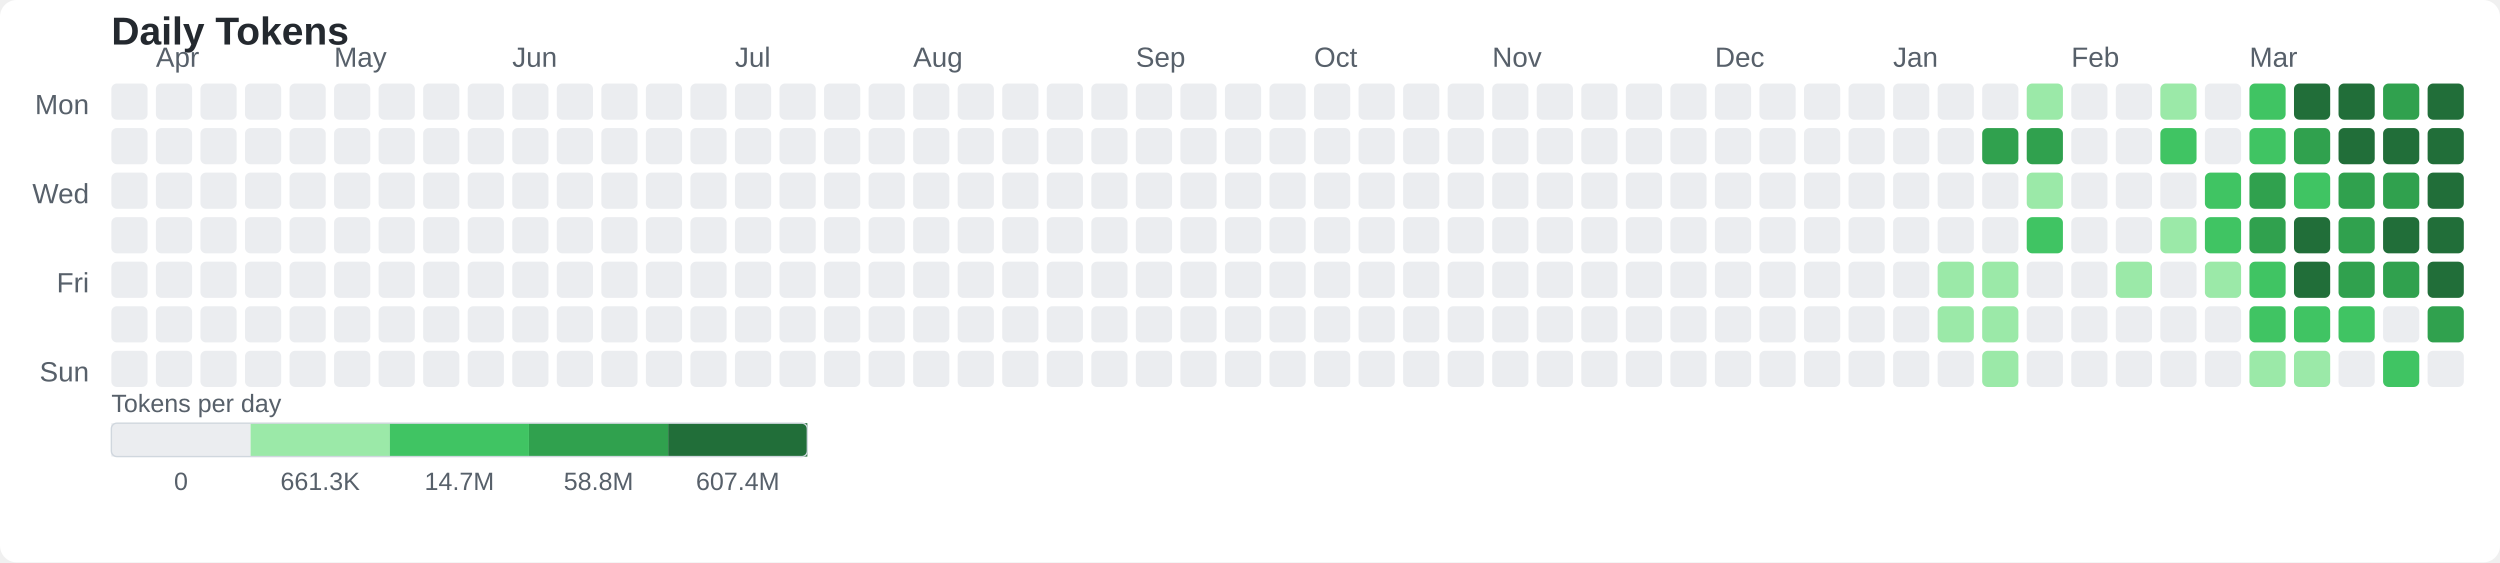
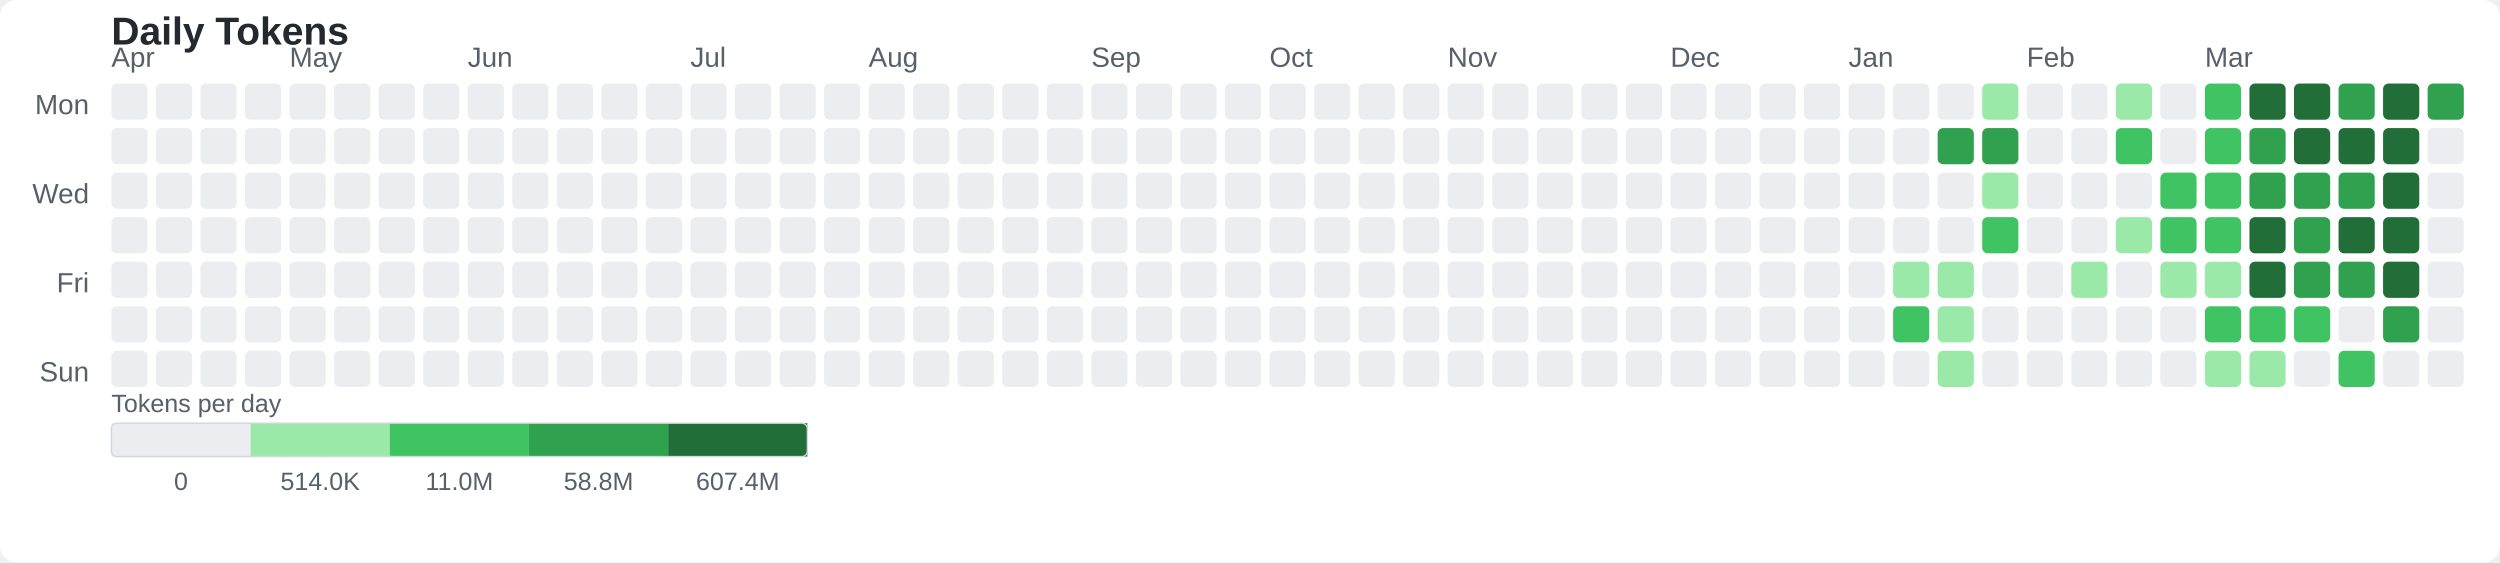
<svg xmlns="http://www.w3.org/2000/svg" width="898" height="202" viewBox="0 0 898 202">
  <rect width="898" height="202" fill="#ffffff" rx="6" />
  <text x="40" y="16" font-family="Arial, sans-serif" font-size="14" fill="#24292f" font-weight="bold">Daily Tokens</text>
  <text x="32" y="41" font-family="Arial, sans-serif" font-size="10" fill="#57606a" text-anchor="end">Mon</text>
  <text x="32" y="73" font-family="Arial, sans-serif" font-size="10" fill="#57606a" text-anchor="end">Wed</text>
  <text x="32" y="105" font-family="Arial, sans-serif" font-size="10" fill="#57606a" text-anchor="end">Fri</text>
  <text x="32" y="137" font-family="Arial, sans-serif" font-size="10" fill="#57606a" text-anchor="end">Sun</text>
-   <text x="56" y="24" font-family="Arial, sans-serif" font-size="10" fill="#57606a">Apr</text>
-   <text x="120" y="24" font-family="Arial, sans-serif" font-size="10" fill="#57606a">May</text>
-   <text x="184" y="24" font-family="Arial, sans-serif" font-size="10" fill="#57606a">Jun</text>
-   <text x="264" y="24" font-family="Arial, sans-serif" font-size="10" fill="#57606a">Jul</text>
-   <text x="328" y="24" font-family="Arial, sans-serif" font-size="10" fill="#57606a">Aug</text>
-   <text x="408" y="24" font-family="Arial, sans-serif" font-size="10" fill="#57606a">Sep</text>
-   <text x="472" y="24" font-family="Arial, sans-serif" font-size="10" fill="#57606a">Oct</text>
-   <text x="536" y="24" font-family="Arial, sans-serif" font-size="10" fill="#57606a">Nov</text>
-   <text x="616" y="24" font-family="Arial, sans-serif" font-size="10" fill="#57606a">Dec</text>
-   <text x="680" y="24" font-family="Arial, sans-serif" font-size="10" fill="#57606a">Jan</text>
-   <text x="744" y="24" font-family="Arial, sans-serif" font-size="10" fill="#57606a">Feb</text>
-   <text x="808" y="24" font-family="Arial, sans-serif" font-size="10" fill="#57606a">Mar</text>
-   <rect x="40" y="30" width="13" height="13" rx="2" ry="2" fill="#ebedf0" />
-   <rect x="40" y="46" width="13" height="13" rx="2" ry="2" fill="#ebedf0" />
-   <rect x="40" y="62" width="13" height="13" rx="2" ry="2" fill="#ebedf0" />
-   <rect x="40" y="78" width="13" height="13" rx="2" ry="2" fill="#ebedf0" />
-   <rect x="40" y="94" width="13" height="13" rx="2" ry="2" fill="#ebedf0" />
+   <text x="40" y="24" font-family="Arial, sans-serif" font-size="10" fill="#57606a">Apr</text>
+   <text x="104" y="24" font-family="Arial, sans-serif" font-size="10" fill="#57606a">May</text>
+   <text x="168" y="24" font-family="Arial, sans-serif" font-size="10" fill="#57606a">Jun</text>
+   <text x="248" y="24" font-family="Arial, sans-serif" font-size="10" fill="#57606a">Jul</text>
+   <text x="312" y="24" font-family="Arial, sans-serif" font-size="10" fill="#57606a">Aug</text>
+   <text x="392" y="24" font-family="Arial, sans-serif" font-size="10" fill="#57606a">Sep</text>
+   <text x="456" y="24" font-family="Arial, sans-serif" font-size="10" fill="#57606a">Oct</text>
+   <text x="520" y="24" font-family="Arial, sans-serif" font-size="10" fill="#57606a">Nov</text>
+   <text x="600" y="24" font-family="Arial, sans-serif" font-size="10" fill="#57606a">Dec</text>
+   <text x="664" y="24" font-family="Arial, sans-serif" font-size="10" fill="#57606a">Jan</text>
+   <text x="728" y="24" font-family="Arial, sans-serif" font-size="10" fill="#57606a">Feb</text>
+   <text x="792" y="24" font-family="Arial, sans-serif" font-size="10" fill="#57606a">Mar</text>
+   <rect x="40" y="30" width="13" height="13" rx="2" ry="2" fill="#ebedf0">
+     </rect>
+   <rect x="40" y="46" width="13" height="13" rx="2" ry="2" fill="#ebedf0">
+     </rect>
+   <rect x="40" y="62" width="13" height="13" rx="2" ry="2" fill="#ebedf0">
+     </rect>
+   <rect x="40" y="78" width="13" height="13" rx="2" ry="2" fill="#ebedf0">
+     </rect>
+   <rect x="40" y="94" width="13" height="13" rx="2" ry="2" fill="#ebedf0">
+     </rect>
  <rect x="40" y="110" width="13" height="13" rx="2" ry="2" fill="#ebedf0">
    </rect>
  <rect x="40" y="126" width="13" height="13" rx="2" ry="2" fill="#ebedf0">
    </rect>
  <rect x="56" y="30" width="13" height="13" rx="2" ry="2" fill="#ebedf0">
    </rect>
  <rect x="56" y="46" width="13" height="13" rx="2" ry="2" fill="#ebedf0">
    </rect>
  <rect x="56" y="62" width="13" height="13" rx="2" ry="2" fill="#ebedf0">
    </rect>
  <rect x="56" y="78" width="13" height="13" rx="2" ry="2" fill="#ebedf0">
    </rect>
  <rect x="56" y="94" width="13" height="13" rx="2" ry="2" fill="#ebedf0">
    </rect>
  <rect x="56" y="110" width="13" height="13" rx="2" ry="2" fill="#ebedf0">
    </rect>
  <rect x="56" y="126" width="13" height="13" rx="2" ry="2" fill="#ebedf0">
    </rect>
  <rect x="72" y="30" width="13" height="13" rx="2" ry="2" fill="#ebedf0">
    </rect>
  <rect x="72" y="46" width="13" height="13" rx="2" ry="2" fill="#ebedf0">
    </rect>
  <rect x="72" y="62" width="13" height="13" rx="2" ry="2" fill="#ebedf0">
    </rect>
  <rect x="72" y="78" width="13" height="13" rx="2" ry="2" fill="#ebedf0">
    </rect>
  <rect x="72" y="94" width="13" height="13" rx="2" ry="2" fill="#ebedf0">
    </rect>
  <rect x="72" y="110" width="13" height="13" rx="2" ry="2" fill="#ebedf0">
    </rect>
  <rect x="72" y="126" width="13" height="13" rx="2" ry="2" fill="#ebedf0">
    </rect>
  <rect x="88" y="30" width="13" height="13" rx="2" ry="2" fill="#ebedf0">
    </rect>
  <rect x="88" y="46" width="13" height="13" rx="2" ry="2" fill="#ebedf0">
    </rect>
  <rect x="88" y="62" width="13" height="13" rx="2" ry="2" fill="#ebedf0">
    </rect>
  <rect x="88" y="78" width="13" height="13" rx="2" ry="2" fill="#ebedf0">
    </rect>
  <rect x="88" y="94" width="13" height="13" rx="2" ry="2" fill="#ebedf0">
    </rect>
  <rect x="88" y="110" width="13" height="13" rx="2" ry="2" fill="#ebedf0">
    </rect>
  <rect x="88" y="126" width="13" height="13" rx="2" ry="2" fill="#ebedf0">
    </rect>
  <rect x="104" y="30" width="13" height="13" rx="2" ry="2" fill="#ebedf0">
    </rect>
  <rect x="104" y="46" width="13" height="13" rx="2" ry="2" fill="#ebedf0">
    </rect>
  <rect x="104" y="62" width="13" height="13" rx="2" ry="2" fill="#ebedf0">
    </rect>
  <rect x="104" y="78" width="13" height="13" rx="2" ry="2" fill="#ebedf0">
    </rect>
  <rect x="104" y="94" width="13" height="13" rx="2" ry="2" fill="#ebedf0">
    </rect>
  <rect x="104" y="110" width="13" height="13" rx="2" ry="2" fill="#ebedf0">
    </rect>
  <rect x="104" y="126" width="13" height="13" rx="2" ry="2" fill="#ebedf0">
    </rect>
  <rect x="120" y="30" width="13" height="13" rx="2" ry="2" fill="#ebedf0">
    </rect>
  <rect x="120" y="46" width="13" height="13" rx="2" ry="2" fill="#ebedf0">
    </rect>
  <rect x="120" y="62" width="13" height="13" rx="2" ry="2" fill="#ebedf0">
    </rect>
  <rect x="120" y="78" width="13" height="13" rx="2" ry="2" fill="#ebedf0">
    </rect>
  <rect x="120" y="94" width="13" height="13" rx="2" ry="2" fill="#ebedf0">
    </rect>
  <rect x="120" y="110" width="13" height="13" rx="2" ry="2" fill="#ebedf0">
    </rect>
  <rect x="120" y="126" width="13" height="13" rx="2" ry="2" fill="#ebedf0">
    </rect>
  <rect x="136" y="30" width="13" height="13" rx="2" ry="2" fill="#ebedf0">
    </rect>
  <rect x="136" y="46" width="13" height="13" rx="2" ry="2" fill="#ebedf0">
    </rect>
  <rect x="136" y="62" width="13" height="13" rx="2" ry="2" fill="#ebedf0">
    </rect>
  <rect x="136" y="78" width="13" height="13" rx="2" ry="2" fill="#ebedf0">
    </rect>
  <rect x="136" y="94" width="13" height="13" rx="2" ry="2" fill="#ebedf0">
    </rect>
  <rect x="136" y="110" width="13" height="13" rx="2" ry="2" fill="#ebedf0">
    </rect>
  <rect x="136" y="126" width="13" height="13" rx="2" ry="2" fill="#ebedf0">
    </rect>
  <rect x="152" y="30" width="13" height="13" rx="2" ry="2" fill="#ebedf0">
    </rect>
  <rect x="152" y="46" width="13" height="13" rx="2" ry="2" fill="#ebedf0">
    </rect>
  <rect x="152" y="62" width="13" height="13" rx="2" ry="2" fill="#ebedf0">
    </rect>
  <rect x="152" y="78" width="13" height="13" rx="2" ry="2" fill="#ebedf0">
    </rect>
  <rect x="152" y="94" width="13" height="13" rx="2" ry="2" fill="#ebedf0">
    </rect>
  <rect x="152" y="110" width="13" height="13" rx="2" ry="2" fill="#ebedf0">
    </rect>
  <rect x="152" y="126" width="13" height="13" rx="2" ry="2" fill="#ebedf0">
    </rect>
  <rect x="168" y="30" width="13" height="13" rx="2" ry="2" fill="#ebedf0">
    </rect>
  <rect x="168" y="46" width="13" height="13" rx="2" ry="2" fill="#ebedf0">
    </rect>
  <rect x="168" y="62" width="13" height="13" rx="2" ry="2" fill="#ebedf0">
    </rect>
  <rect x="168" y="78" width="13" height="13" rx="2" ry="2" fill="#ebedf0">
    </rect>
  <rect x="168" y="94" width="13" height="13" rx="2" ry="2" fill="#ebedf0">
    </rect>
  <rect x="168" y="110" width="13" height="13" rx="2" ry="2" fill="#ebedf0">
    </rect>
  <rect x="168" y="126" width="13" height="13" rx="2" ry="2" fill="#ebedf0">
    </rect>
  <rect x="184" y="30" width="13" height="13" rx="2" ry="2" fill="#ebedf0">
    </rect>
  <rect x="184" y="46" width="13" height="13" rx="2" ry="2" fill="#ebedf0">
    </rect>
  <rect x="184" y="62" width="13" height="13" rx="2" ry="2" fill="#ebedf0">
    </rect>
  <rect x="184" y="78" width="13" height="13" rx="2" ry="2" fill="#ebedf0">
    </rect>
  <rect x="184" y="94" width="13" height="13" rx="2" ry="2" fill="#ebedf0">
    </rect>
  <rect x="184" y="110" width="13" height="13" rx="2" ry="2" fill="#ebedf0">
    </rect>
  <rect x="184" y="126" width="13" height="13" rx="2" ry="2" fill="#ebedf0">
    </rect>
  <rect x="200" y="30" width="13" height="13" rx="2" ry="2" fill="#ebedf0">
    </rect>
  <rect x="200" y="46" width="13" height="13" rx="2" ry="2" fill="#ebedf0">
    </rect>
  <rect x="200" y="62" width="13" height="13" rx="2" ry="2" fill="#ebedf0">
    </rect>
  <rect x="200" y="78" width="13" height="13" rx="2" ry="2" fill="#ebedf0">
    </rect>
  <rect x="200" y="94" width="13" height="13" rx="2" ry="2" fill="#ebedf0">
    </rect>
  <rect x="200" y="110" width="13" height="13" rx="2" ry="2" fill="#ebedf0">
    </rect>
  <rect x="200" y="126" width="13" height="13" rx="2" ry="2" fill="#ebedf0">
    </rect>
  <rect x="216" y="30" width="13" height="13" rx="2" ry="2" fill="#ebedf0">
    </rect>
  <rect x="216" y="46" width="13" height="13" rx="2" ry="2" fill="#ebedf0">
    </rect>
  <rect x="216" y="62" width="13" height="13" rx="2" ry="2" fill="#ebedf0">
    </rect>
  <rect x="216" y="78" width="13" height="13" rx="2" ry="2" fill="#ebedf0">
    </rect>
  <rect x="216" y="94" width="13" height="13" rx="2" ry="2" fill="#ebedf0">
    </rect>
  <rect x="216" y="110" width="13" height="13" rx="2" ry="2" fill="#ebedf0">
    </rect>
  <rect x="216" y="126" width="13" height="13" rx="2" ry="2" fill="#ebedf0">
    </rect>
  <rect x="232" y="30" width="13" height="13" rx="2" ry="2" fill="#ebedf0">
    </rect>
  <rect x="232" y="46" width="13" height="13" rx="2" ry="2" fill="#ebedf0">
    </rect>
  <rect x="232" y="62" width="13" height="13" rx="2" ry="2" fill="#ebedf0">
    </rect>
  <rect x="232" y="78" width="13" height="13" rx="2" ry="2" fill="#ebedf0">
    </rect>
  <rect x="232" y="94" width="13" height="13" rx="2" ry="2" fill="#ebedf0">
    </rect>
  <rect x="232" y="110" width="13" height="13" rx="2" ry="2" fill="#ebedf0">
    </rect>
  <rect x="232" y="126" width="13" height="13" rx="2" ry="2" fill="#ebedf0">
    </rect>
  <rect x="248" y="30" width="13" height="13" rx="2" ry="2" fill="#ebedf0">
    </rect>
  <rect x="248" y="46" width="13" height="13" rx="2" ry="2" fill="#ebedf0">
    </rect>
  <rect x="248" y="62" width="13" height="13" rx="2" ry="2" fill="#ebedf0">
    </rect>
  <rect x="248" y="78" width="13" height="13" rx="2" ry="2" fill="#ebedf0">
    </rect>
  <rect x="248" y="94" width="13" height="13" rx="2" ry="2" fill="#ebedf0">
    </rect>
  <rect x="248" y="110" width="13" height="13" rx="2" ry="2" fill="#ebedf0">
    </rect>
  <rect x="248" y="126" width="13" height="13" rx="2" ry="2" fill="#ebedf0">
    </rect>
  <rect x="264" y="30" width="13" height="13" rx="2" ry="2" fill="#ebedf0">
    </rect>
  <rect x="264" y="46" width="13" height="13" rx="2" ry="2" fill="#ebedf0">
    </rect>
  <rect x="264" y="62" width="13" height="13" rx="2" ry="2" fill="#ebedf0">
    </rect>
  <rect x="264" y="78" width="13" height="13" rx="2" ry="2" fill="#ebedf0">
    </rect>
  <rect x="264" y="94" width="13" height="13" rx="2" ry="2" fill="#ebedf0">
    </rect>
  <rect x="264" y="110" width="13" height="13" rx="2" ry="2" fill="#ebedf0">
    </rect>
  <rect x="264" y="126" width="13" height="13" rx="2" ry="2" fill="#ebedf0">
    </rect>
  <rect x="280" y="30" width="13" height="13" rx="2" ry="2" fill="#ebedf0">
    </rect>
  <rect x="280" y="46" width="13" height="13" rx="2" ry="2" fill="#ebedf0">
    </rect>
  <rect x="280" y="62" width="13" height="13" rx="2" ry="2" fill="#ebedf0">
    </rect>
  <rect x="280" y="78" width="13" height="13" rx="2" ry="2" fill="#ebedf0">
    </rect>
  <rect x="280" y="94" width="13" height="13" rx="2" ry="2" fill="#ebedf0">
    </rect>
  <rect x="280" y="110" width="13" height="13" rx="2" ry="2" fill="#ebedf0">
    </rect>
  <rect x="280" y="126" width="13" height="13" rx="2" ry="2" fill="#ebedf0">
    </rect>
  <rect x="296" y="30" width="13" height="13" rx="2" ry="2" fill="#ebedf0">
    </rect>
  <rect x="296" y="46" width="13" height="13" rx="2" ry="2" fill="#ebedf0">
    </rect>
  <rect x="296" y="62" width="13" height="13" rx="2" ry="2" fill="#ebedf0">
    </rect>
  <rect x="296" y="78" width="13" height="13" rx="2" ry="2" fill="#ebedf0">
    </rect>
  <rect x="296" y="94" width="13" height="13" rx="2" ry="2" fill="#ebedf0">
    </rect>
  <rect x="296" y="110" width="13" height="13" rx="2" ry="2" fill="#ebedf0">
    </rect>
  <rect x="296" y="126" width="13" height="13" rx="2" ry="2" fill="#ebedf0">
    </rect>
  <rect x="312" y="30" width="13" height="13" rx="2" ry="2" fill="#ebedf0">
    </rect>
  <rect x="312" y="46" width="13" height="13" rx="2" ry="2" fill="#ebedf0">
    </rect>
  <rect x="312" y="62" width="13" height="13" rx="2" ry="2" fill="#ebedf0">
    </rect>
  <rect x="312" y="78" width="13" height="13" rx="2" ry="2" fill="#ebedf0">
    </rect>
  <rect x="312" y="94" width="13" height="13" rx="2" ry="2" fill="#ebedf0">
    </rect>
  <rect x="312" y="110" width="13" height="13" rx="2" ry="2" fill="#ebedf0">
    </rect>
  <rect x="312" y="126" width="13" height="13" rx="2" ry="2" fill="#ebedf0">
    </rect>
  <rect x="328" y="30" width="13" height="13" rx="2" ry="2" fill="#ebedf0">
    </rect>
  <rect x="328" y="46" width="13" height="13" rx="2" ry="2" fill="#ebedf0">
    </rect>
  <rect x="328" y="62" width="13" height="13" rx="2" ry="2" fill="#ebedf0">
    </rect>
  <rect x="328" y="78" width="13" height="13" rx="2" ry="2" fill="#ebedf0">
    </rect>
  <rect x="328" y="94" width="13" height="13" rx="2" ry="2" fill="#ebedf0">
    </rect>
  <rect x="328" y="110" width="13" height="13" rx="2" ry="2" fill="#ebedf0">
    </rect>
  <rect x="328" y="126" width="13" height="13" rx="2" ry="2" fill="#ebedf0">
    </rect>
  <rect x="344" y="30" width="13" height="13" rx="2" ry="2" fill="#ebedf0">
    </rect>
  <rect x="344" y="46" width="13" height="13" rx="2" ry="2" fill="#ebedf0">
    </rect>
  <rect x="344" y="62" width="13" height="13" rx="2" ry="2" fill="#ebedf0">
    </rect>
  <rect x="344" y="78" width="13" height="13" rx="2" ry="2" fill="#ebedf0">
    </rect>
  <rect x="344" y="94" width="13" height="13" rx="2" ry="2" fill="#ebedf0">
    </rect>
  <rect x="344" y="110" width="13" height="13" rx="2" ry="2" fill="#ebedf0">
    </rect>
  <rect x="344" y="126" width="13" height="13" rx="2" ry="2" fill="#ebedf0">
    </rect>
  <rect x="360" y="30" width="13" height="13" rx="2" ry="2" fill="#ebedf0">
    </rect>
  <rect x="360" y="46" width="13" height="13" rx="2" ry="2" fill="#ebedf0">
    </rect>
  <rect x="360" y="62" width="13" height="13" rx="2" ry="2" fill="#ebedf0">
    </rect>
  <rect x="360" y="78" width="13" height="13" rx="2" ry="2" fill="#ebedf0">
    </rect>
  <rect x="360" y="94" width="13" height="13" rx="2" ry="2" fill="#ebedf0">
    </rect>
  <rect x="360" y="110" width="13" height="13" rx="2" ry="2" fill="#ebedf0">
    </rect>
  <rect x="360" y="126" width="13" height="13" rx="2" ry="2" fill="#ebedf0">
    </rect>
  <rect x="376" y="30" width="13" height="13" rx="2" ry="2" fill="#ebedf0">
    </rect>
  <rect x="376" y="46" width="13" height="13" rx="2" ry="2" fill="#ebedf0">
    </rect>
  <rect x="376" y="62" width="13" height="13" rx="2" ry="2" fill="#ebedf0">
    </rect>
  <rect x="376" y="78" width="13" height="13" rx="2" ry="2" fill="#ebedf0">
    </rect>
  <rect x="376" y="94" width="13" height="13" rx="2" ry="2" fill="#ebedf0">
    </rect>
  <rect x="376" y="110" width="13" height="13" rx="2" ry="2" fill="#ebedf0">
    </rect>
  <rect x="376" y="126" width="13" height="13" rx="2" ry="2" fill="#ebedf0">
    </rect>
  <rect x="392" y="30" width="13" height="13" rx="2" ry="2" fill="#ebedf0">
    </rect>
  <rect x="392" y="46" width="13" height="13" rx="2" ry="2" fill="#ebedf0">
    </rect>
  <rect x="392" y="62" width="13" height="13" rx="2" ry="2" fill="#ebedf0">
    </rect>
  <rect x="392" y="78" width="13" height="13" rx="2" ry="2" fill="#ebedf0">
    </rect>
  <rect x="392" y="94" width="13" height="13" rx="2" ry="2" fill="#ebedf0">
    </rect>
  <rect x="392" y="110" width="13" height="13" rx="2" ry="2" fill="#ebedf0">
    </rect>
  <rect x="392" y="126" width="13" height="13" rx="2" ry="2" fill="#ebedf0">
    </rect>
  <rect x="408" y="30" width="13" height="13" rx="2" ry="2" fill="#ebedf0">
    </rect>
  <rect x="408" y="46" width="13" height="13" rx="2" ry="2" fill="#ebedf0">
    </rect>
  <rect x="408" y="62" width="13" height="13" rx="2" ry="2" fill="#ebedf0">
    </rect>
  <rect x="408" y="78" width="13" height="13" rx="2" ry="2" fill="#ebedf0">
    </rect>
  <rect x="408" y="94" width="13" height="13" rx="2" ry="2" fill="#ebedf0">
    </rect>
  <rect x="408" y="110" width="13" height="13" rx="2" ry="2" fill="#ebedf0">
    </rect>
  <rect x="408" y="126" width="13" height="13" rx="2" ry="2" fill="#ebedf0">
    </rect>
  <rect x="424" y="30" width="13" height="13" rx="2" ry="2" fill="#ebedf0">
    </rect>
  <rect x="424" y="46" width="13" height="13" rx="2" ry="2" fill="#ebedf0">
    </rect>
  <rect x="424" y="62" width="13" height="13" rx="2" ry="2" fill="#ebedf0">
    </rect>
  <rect x="424" y="78" width="13" height="13" rx="2" ry="2" fill="#ebedf0">
    </rect>
  <rect x="424" y="94" width="13" height="13" rx="2" ry="2" fill="#ebedf0">
    </rect>
  <rect x="424" y="110" width="13" height="13" rx="2" ry="2" fill="#ebedf0">
    </rect>
  <rect x="424" y="126" width="13" height="13" rx="2" ry="2" fill="#ebedf0">
    </rect>
  <rect x="440" y="30" width="13" height="13" rx="2" ry="2" fill="#ebedf0">
    </rect>
  <rect x="440" y="46" width="13" height="13" rx="2" ry="2" fill="#ebedf0">
    </rect>
  <rect x="440" y="62" width="13" height="13" rx="2" ry="2" fill="#ebedf0">
    </rect>
  <rect x="440" y="78" width="13" height="13" rx="2" ry="2" fill="#ebedf0">
    </rect>
  <rect x="440" y="94" width="13" height="13" rx="2" ry="2" fill="#ebedf0">
    </rect>
  <rect x="440" y="110" width="13" height="13" rx="2" ry="2" fill="#ebedf0">
    </rect>
  <rect x="440" y="126" width="13" height="13" rx="2" ry="2" fill="#ebedf0">
    </rect>
  <rect x="456" y="30" width="13" height="13" rx="2" ry="2" fill="#ebedf0">
    </rect>
  <rect x="456" y="46" width="13" height="13" rx="2" ry="2" fill="#ebedf0">
    </rect>
  <rect x="456" y="62" width="13" height="13" rx="2" ry="2" fill="#ebedf0">
    </rect>
  <rect x="456" y="78" width="13" height="13" rx="2" ry="2" fill="#ebedf0">
    </rect>
  <rect x="456" y="94" width="13" height="13" rx="2" ry="2" fill="#ebedf0">
    </rect>
  <rect x="456" y="110" width="13" height="13" rx="2" ry="2" fill="#ebedf0">
    </rect>
  <rect x="456" y="126" width="13" height="13" rx="2" ry="2" fill="#ebedf0">
    </rect>
  <rect x="472" y="30" width="13" height="13" rx="2" ry="2" fill="#ebedf0">
    </rect>
  <rect x="472" y="46" width="13" height="13" rx="2" ry="2" fill="#ebedf0">
    </rect>
  <rect x="472" y="62" width="13" height="13" rx="2" ry="2" fill="#ebedf0">
    </rect>
  <rect x="472" y="78" width="13" height="13" rx="2" ry="2" fill="#ebedf0">
    </rect>
  <rect x="472" y="94" width="13" height="13" rx="2" ry="2" fill="#ebedf0">
    </rect>
  <rect x="472" y="110" width="13" height="13" rx="2" ry="2" fill="#ebedf0">
    </rect>
  <rect x="472" y="126" width="13" height="13" rx="2" ry="2" fill="#ebedf0">
    </rect>
  <rect x="488" y="30" width="13" height="13" rx="2" ry="2" fill="#ebedf0">
    </rect>
  <rect x="488" y="46" width="13" height="13" rx="2" ry="2" fill="#ebedf0">
    </rect>
  <rect x="488" y="62" width="13" height="13" rx="2" ry="2" fill="#ebedf0">
    </rect>
  <rect x="488" y="78" width="13" height="13" rx="2" ry="2" fill="#ebedf0">
    </rect>
  <rect x="488" y="94" width="13" height="13" rx="2" ry="2" fill="#ebedf0">
    </rect>
  <rect x="488" y="110" width="13" height="13" rx="2" ry="2" fill="#ebedf0">
    </rect>
  <rect x="488" y="126" width="13" height="13" rx="2" ry="2" fill="#ebedf0">
    </rect>
  <rect x="504" y="30" width="13" height="13" rx="2" ry="2" fill="#ebedf0">
    </rect>
  <rect x="504" y="46" width="13" height="13" rx="2" ry="2" fill="#ebedf0">
    </rect>
  <rect x="504" y="62" width="13" height="13" rx="2" ry="2" fill="#ebedf0">
    </rect>
  <rect x="504" y="78" width="13" height="13" rx="2" ry="2" fill="#ebedf0">
    </rect>
  <rect x="504" y="94" width="13" height="13" rx="2" ry="2" fill="#ebedf0">
    </rect>
  <rect x="504" y="110" width="13" height="13" rx="2" ry="2" fill="#ebedf0">
    </rect>
  <rect x="504" y="126" width="13" height="13" rx="2" ry="2" fill="#ebedf0">
    </rect>
  <rect x="520" y="30" width="13" height="13" rx="2" ry="2" fill="#ebedf0">
    </rect>
  <rect x="520" y="46" width="13" height="13" rx="2" ry="2" fill="#ebedf0">
    </rect>
  <rect x="520" y="62" width="13" height="13" rx="2" ry="2" fill="#ebedf0">
    </rect>
  <rect x="520" y="78" width="13" height="13" rx="2" ry="2" fill="#ebedf0">
    </rect>
  <rect x="520" y="94" width="13" height="13" rx="2" ry="2" fill="#ebedf0">
    </rect>
  <rect x="520" y="110" width="13" height="13" rx="2" ry="2" fill="#ebedf0">
    </rect>
  <rect x="520" y="126" width="13" height="13" rx="2" ry="2" fill="#ebedf0">
    </rect>
  <rect x="536" y="30" width="13" height="13" rx="2" ry="2" fill="#ebedf0">
    </rect>
  <rect x="536" y="46" width="13" height="13" rx="2" ry="2" fill="#ebedf0">
    </rect>
  <rect x="536" y="62" width="13" height="13" rx="2" ry="2" fill="#ebedf0">
    </rect>
  <rect x="536" y="78" width="13" height="13" rx="2" ry="2" fill="#ebedf0">
    </rect>
  <rect x="536" y="94" width="13" height="13" rx="2" ry="2" fill="#ebedf0">
    </rect>
  <rect x="536" y="110" width="13" height="13" rx="2" ry="2" fill="#ebedf0">
    </rect>
  <rect x="536" y="126" width="13" height="13" rx="2" ry="2" fill="#ebedf0">
    </rect>
  <rect x="552" y="30" width="13" height="13" rx="2" ry="2" fill="#ebedf0">
    </rect>
  <rect x="552" y="46" width="13" height="13" rx="2" ry="2" fill="#ebedf0">
    </rect>
  <rect x="552" y="62" width="13" height="13" rx="2" ry="2" fill="#ebedf0">
    </rect>
  <rect x="552" y="78" width="13" height="13" rx="2" ry="2" fill="#ebedf0">
    </rect>
  <rect x="552" y="94" width="13" height="13" rx="2" ry="2" fill="#ebedf0">
    </rect>
  <rect x="552" y="110" width="13" height="13" rx="2" ry="2" fill="#ebedf0">
    </rect>
  <rect x="552" y="126" width="13" height="13" rx="2" ry="2" fill="#ebedf0">
    </rect>
  <rect x="568" y="30" width="13" height="13" rx="2" ry="2" fill="#ebedf0">
    </rect>
  <rect x="568" y="46" width="13" height="13" rx="2" ry="2" fill="#ebedf0">
    </rect>
  <rect x="568" y="62" width="13" height="13" rx="2" ry="2" fill="#ebedf0">
    </rect>
  <rect x="568" y="78" width="13" height="13" rx="2" ry="2" fill="#ebedf0">
    </rect>
  <rect x="568" y="94" width="13" height="13" rx="2" ry="2" fill="#ebedf0">
    </rect>
  <rect x="568" y="110" width="13" height="13" rx="2" ry="2" fill="#ebedf0">
    </rect>
  <rect x="568" y="126" width="13" height="13" rx="2" ry="2" fill="#ebedf0">
    </rect>
  <rect x="584" y="30" width="13" height="13" rx="2" ry="2" fill="#ebedf0">
    </rect>
  <rect x="584" y="46" width="13" height="13" rx="2" ry="2" fill="#ebedf0">
    </rect>
  <rect x="584" y="62" width="13" height="13" rx="2" ry="2" fill="#ebedf0">
    </rect>
  <rect x="584" y="78" width="13" height="13" rx="2" ry="2" fill="#ebedf0">
    </rect>
  <rect x="584" y="94" width="13" height="13" rx="2" ry="2" fill="#ebedf0">
    </rect>
  <rect x="584" y="110" width="13" height="13" rx="2" ry="2" fill="#ebedf0">
    </rect>
  <rect x="584" y="126" width="13" height="13" rx="2" ry="2" fill="#ebedf0">
    </rect>
  <rect x="600" y="30" width="13" height="13" rx="2" ry="2" fill="#ebedf0">
    </rect>
  <rect x="600" y="46" width="13" height="13" rx="2" ry="2" fill="#ebedf0">
    </rect>
  <rect x="600" y="62" width="13" height="13" rx="2" ry="2" fill="#ebedf0">
    </rect>
  <rect x="600" y="78" width="13" height="13" rx="2" ry="2" fill="#ebedf0">
    </rect>
  <rect x="600" y="94" width="13" height="13" rx="2" ry="2" fill="#ebedf0">
    </rect>
  <rect x="600" y="110" width="13" height="13" rx="2" ry="2" fill="#ebedf0">
    </rect>
  <rect x="600" y="126" width="13" height="13" rx="2" ry="2" fill="#ebedf0">
    </rect>
  <rect x="616" y="30" width="13" height="13" rx="2" ry="2" fill="#ebedf0">
    </rect>
  <rect x="616" y="46" width="13" height="13" rx="2" ry="2" fill="#ebedf0">
    </rect>
  <rect x="616" y="62" width="13" height="13" rx="2" ry="2" fill="#ebedf0">
    </rect>
  <rect x="616" y="78" width="13" height="13" rx="2" ry="2" fill="#ebedf0">
    </rect>
  <rect x="616" y="94" width="13" height="13" rx="2" ry="2" fill="#ebedf0">
    </rect>
  <rect x="616" y="110" width="13" height="13" rx="2" ry="2" fill="#ebedf0">
    </rect>
  <rect x="616" y="126" width="13" height="13" rx="2" ry="2" fill="#ebedf0">
    </rect>
  <rect x="632" y="30" width="13" height="13" rx="2" ry="2" fill="#ebedf0">
    </rect>
  <rect x="632" y="46" width="13" height="13" rx="2" ry="2" fill="#ebedf0">
    </rect>
  <rect x="632" y="62" width="13" height="13" rx="2" ry="2" fill="#ebedf0">
    </rect>
  <rect x="632" y="78" width="13" height="13" rx="2" ry="2" fill="#ebedf0">
    </rect>
  <rect x="632" y="94" width="13" height="13" rx="2" ry="2" fill="#ebedf0">
    </rect>
  <rect x="632" y="110" width="13" height="13" rx="2" ry="2" fill="#ebedf0">
    </rect>
  <rect x="632" y="126" width="13" height="13" rx="2" ry="2" fill="#ebedf0">
    </rect>
  <rect x="648" y="30" width="13" height="13" rx="2" ry="2" fill="#ebedf0">
    </rect>
  <rect x="648" y="46" width="13" height="13" rx="2" ry="2" fill="#ebedf0">
    </rect>
  <rect x="648" y="62" width="13" height="13" rx="2" ry="2" fill="#ebedf0">
    </rect>
  <rect x="648" y="78" width="13" height="13" rx="2" ry="2" fill="#ebedf0">
    </rect>
  <rect x="648" y="94" width="13" height="13" rx="2" ry="2" fill="#ebedf0">
    </rect>
  <rect x="648" y="110" width="13" height="13" rx="2" ry="2" fill="#ebedf0">
    </rect>
  <rect x="648" y="126" width="13" height="13" rx="2" ry="2" fill="#ebedf0">
    </rect>
  <rect x="664" y="30" width="13" height="13" rx="2" ry="2" fill="#ebedf0">
    </rect>
  <rect x="664" y="46" width="13" height="13" rx="2" ry="2" fill="#ebedf0">
    </rect>
  <rect x="664" y="62" width="13" height="13" rx="2" ry="2" fill="#ebedf0">
    </rect>
  <rect x="664" y="78" width="13" height="13" rx="2" ry="2" fill="#ebedf0">
    </rect>
  <rect x="664" y="94" width="13" height="13" rx="2" ry="2" fill="#ebedf0">
    </rect>
  <rect x="664" y="110" width="13" height="13" rx="2" ry="2" fill="#ebedf0">
    </rect>
  <rect x="664" y="126" width="13" height="13" rx="2" ry="2" fill="#ebedf0">
    </rect>
  <rect x="680" y="30" width="13" height="13" rx="2" ry="2" fill="#ebedf0">
    </rect>
  <rect x="680" y="46" width="13" height="13" rx="2" ry="2" fill="#ebedf0">
    </rect>
  <rect x="680" y="62" width="13" height="13" rx="2" ry="2" fill="#ebedf0">
    </rect>
  <rect x="680" y="78" width="13" height="13" rx="2" ry="2" fill="#ebedf0">
    </rect>
-   <rect x="680" y="94" width="13" height="13" rx="2" ry="2" fill="#ebedf0">
-     </rect>
-   <rect x="680" y="110" width="13" height="13" rx="2" ry="2" fill="#ebedf0">
+   <rect x="680" y="94" width="13" height="13" rx="2" ry="2" fill="#9be9a8">
+     </rect>
+   <rect x="680" y="110" width="13" height="13" rx="2" ry="2" fill="#40c463">
    </rect>
  <rect x="680" y="126" width="13" height="13" rx="2" ry="2" fill="#ebedf0">
    </rect>
  <rect x="696" y="30" width="13" height="13" rx="2" ry="2" fill="#ebedf0">
    </rect>
-   <rect x="696" y="46" width="13" height="13" rx="2" ry="2" fill="#ebedf0">
+   <rect x="696" y="46" width="13" height="13" rx="2" ry="2" fill="#30a14e">
    </rect>
  <rect x="696" y="62" width="13" height="13" rx="2" ry="2" fill="#ebedf0">
    </rect>
  <rect x="696" y="78" width="13" height="13" rx="2" ry="2" fill="#ebedf0">
    </rect>
  <rect x="696" y="94" width="13" height="13" rx="2" ry="2" fill="#9be9a8">
    </rect>
  <rect x="696" y="110" width="13" height="13" rx="2" ry="2" fill="#9be9a8">
    </rect>
-   <rect x="696" y="126" width="13" height="13" rx="2" ry="2" fill="#ebedf0">
-     </rect>
-   <rect x="712" y="30" width="13" height="13" rx="2" ry="2" fill="#ebedf0">
+   <rect x="696" y="126" width="13" height="13" rx="2" ry="2" fill="#9be9a8">
+     </rect>
+   <rect x="712" y="30" width="13" height="13" rx="2" ry="2" fill="#9be9a8">
    </rect>
  <rect x="712" y="46" width="13" height="13" rx="2" ry="2" fill="#30a14e">
    </rect>
-   <rect x="712" y="62" width="13" height="13" rx="2" ry="2" fill="#ebedf0">
-     </rect>
-   <rect x="712" y="78" width="13" height="13" rx="2" ry="2" fill="#ebedf0">
-     </rect>
-   <rect x="712" y="94" width="13" height="13" rx="2" ry="2" fill="#9be9a8">
-     </rect>
-   <rect x="712" y="110" width="13" height="13" rx="2" ry="2" fill="#9be9a8">
-     </rect>
-   <rect x="712" y="126" width="13" height="13" rx="2" ry="2" fill="#9be9a8">
-     </rect>
-   <rect x="728" y="30" width="13" height="13" rx="2" ry="2" fill="#9be9a8">
-     </rect>
-   <rect x="728" y="46" width="13" height="13" rx="2" ry="2" fill="#30a14e">
-     </rect>
-   <rect x="728" y="62" width="13" height="13" rx="2" ry="2" fill="#9be9a8">
-     </rect>
-   <rect x="728" y="78" width="13" height="13" rx="2" ry="2" fill="#40c463">
+   <rect x="712" y="62" width="13" height="13" rx="2" ry="2" fill="#9be9a8">
+     </rect>
+   <rect x="712" y="78" width="13" height="13" rx="2" ry="2" fill="#40c463">
+     </rect>
+   <rect x="712" y="94" width="13" height="13" rx="2" ry="2" fill="#ebedf0">
+     </rect>
+   <rect x="712" y="110" width="13" height="13" rx="2" ry="2" fill="#ebedf0">
+     </rect>
+   <rect x="712" y="126" width="13" height="13" rx="2" ry="2" fill="#ebedf0">
+     </rect>
+   <rect x="728" y="30" width="13" height="13" rx="2" ry="2" fill="#ebedf0">
+     </rect>
+   <rect x="728" y="46" width="13" height="13" rx="2" ry="2" fill="#ebedf0">
+     </rect>
+   <rect x="728" y="62" width="13" height="13" rx="2" ry="2" fill="#ebedf0">
+     </rect>
+   <rect x="728" y="78" width="13" height="13" rx="2" ry="2" fill="#ebedf0">
    </rect>
  <rect x="728" y="94" width="13" height="13" rx="2" ry="2" fill="#ebedf0">
    </rect>
  <rect x="728" y="110" width="13" height="13" rx="2" ry="2" fill="#ebedf0">
    </rect>
  <rect x="728" y="126" width="13" height="13" rx="2" ry="2" fill="#ebedf0">
    </rect>
  <rect x="744" y="30" width="13" height="13" rx="2" ry="2" fill="#ebedf0">
    </rect>
  <rect x="744" y="46" width="13" height="13" rx="2" ry="2" fill="#ebedf0">
    </rect>
  <rect x="744" y="62" width="13" height="13" rx="2" ry="2" fill="#ebedf0">
    </rect>
  <rect x="744" y="78" width="13" height="13" rx="2" ry="2" fill="#ebedf0">
    </rect>
-   <rect x="744" y="94" width="13" height="13" rx="2" ry="2" fill="#ebedf0">
+   <rect x="744" y="94" width="13" height="13" rx="2" ry="2" fill="#9be9a8">
    </rect>
  <rect x="744" y="110" width="13" height="13" rx="2" ry="2" fill="#ebedf0">
    </rect>
  <rect x="744" y="126" width="13" height="13" rx="2" ry="2" fill="#ebedf0">
    </rect>
-   <rect x="760" y="30" width="13" height="13" rx="2" ry="2" fill="#ebedf0">
-     </rect>
-   <rect x="760" y="46" width="13" height="13" rx="2" ry="2" fill="#ebedf0">
+   <rect x="760" y="30" width="13" height="13" rx="2" ry="2" fill="#9be9a8">
+     </rect>
+   <rect x="760" y="46" width="13" height="13" rx="2" ry="2" fill="#40c463">
    </rect>
  <rect x="760" y="62" width="13" height="13" rx="2" ry="2" fill="#ebedf0">
    </rect>
-   <rect x="760" y="78" width="13" height="13" rx="2" ry="2" fill="#ebedf0">
-     </rect>
-   <rect x="760" y="94" width="13" height="13" rx="2" ry="2" fill="#9be9a8">
+   <rect x="760" y="78" width="13" height="13" rx="2" ry="2" fill="#9be9a8">
+     </rect>
+   <rect x="760" y="94" width="13" height="13" rx="2" ry="2" fill="#ebedf0">
    </rect>
  <rect x="760" y="110" width="13" height="13" rx="2" ry="2" fill="#ebedf0">
    </rect>
  <rect x="760" y="126" width="13" height="13" rx="2" ry="2" fill="#ebedf0">
    </rect>
-   <rect x="776" y="30" width="13" height="13" rx="2" ry="2" fill="#9be9a8">
-     </rect>
-   <rect x="776" y="46" width="13" height="13" rx="2" ry="2" fill="#40c463">
-     </rect>
-   <rect x="776" y="62" width="13" height="13" rx="2" ry="2" fill="#ebedf0">
-     </rect>
-   <rect x="776" y="78" width="13" height="13" rx="2" ry="2" fill="#9be9a8">
-     </rect>
-   <rect x="776" y="94" width="13" height="13" rx="2" ry="2" fill="#ebedf0">
+   <rect x="776" y="30" width="13" height="13" rx="2" ry="2" fill="#ebedf0">
+     </rect>
+   <rect x="776" y="46" width="13" height="13" rx="2" ry="2" fill="#ebedf0">
+     </rect>
+   <rect x="776" y="62" width="13" height="13" rx="2" ry="2" fill="#40c463">
+     </rect>
+   <rect x="776" y="78" width="13" height="13" rx="2" ry="2" fill="#40c463">
+     </rect>
+   <rect x="776" y="94" width="13" height="13" rx="2" ry="2" fill="#9be9a8">
    </rect>
  <rect x="776" y="110" width="13" height="13" rx="2" ry="2" fill="#ebedf0">
    </rect>
  <rect x="776" y="126" width="13" height="13" rx="2" ry="2" fill="#ebedf0">
    </rect>
-   <rect x="792" y="30" width="13" height="13" rx="2" ry="2" fill="#ebedf0">
-     </rect>
-   <rect x="792" y="46" width="13" height="13" rx="2" ry="2" fill="#ebedf0">
+   <rect x="792" y="30" width="13" height="13" rx="2" ry="2" fill="#40c463">
+     </rect>
+   <rect x="792" y="46" width="13" height="13" rx="2" ry="2" fill="#40c463">
    </rect>
  <rect x="792" y="62" width="13" height="13" rx="2" ry="2" fill="#40c463">
    </rect>
  <rect x="792" y="78" width="13" height="13" rx="2" ry="2" fill="#40c463">
    </rect>
  <rect x="792" y="94" width="13" height="13" rx="2" ry="2" fill="#9be9a8">
    </rect>
-   <rect x="792" y="110" width="13" height="13" rx="2" ry="2" fill="#ebedf0">
-     </rect>
-   <rect x="792" y="126" width="13" height="13" rx="2" ry="2" fill="#ebedf0">
-     </rect>
-   <rect x="808" y="30" width="13" height="13" rx="2" ry="2" fill="#40c463">
-     </rect>
-   <rect x="808" y="46" width="13" height="13" rx="2" ry="2" fill="#40c463">
+   <rect x="792" y="110" width="13" height="13" rx="2" ry="2" fill="#40c463">
+     </rect>
+   <rect x="792" y="126" width="13" height="13" rx="2" ry="2" fill="#9be9a8">
+     </rect>
+   <rect x="808" y="30" width="13" height="13" rx="2" ry="2" fill="#216e39">
+     </rect>
+   <rect x="808" y="46" width="13" height="13" rx="2" ry="2" fill="#30a14e">
    </rect>
  <rect x="808" y="62" width="13" height="13" rx="2" ry="2" fill="#30a14e">
    </rect>
-   <rect x="808" y="78" width="13" height="13" rx="2" ry="2" fill="#30a14e">
-     </rect>
-   <rect x="808" y="94" width="13" height="13" rx="2" ry="2" fill="#40c463">
+   <rect x="808" y="78" width="13" height="13" rx="2" ry="2" fill="#216e39">
+     </rect>
+   <rect x="808" y="94" width="13" height="13" rx="2" ry="2" fill="#216e39">
    </rect>
  <rect x="808" y="110" width="13" height="13" rx="2" ry="2" fill="#40c463">
    </rect>
  <rect x="808" y="126" width="13" height="13" rx="2" ry="2" fill="#9be9a8">
    </rect>
  <rect x="824" y="30" width="13" height="13" rx="2" ry="2" fill="#216e39">
    </rect>
-   <rect x="824" y="46" width="13" height="13" rx="2" ry="2" fill="#30a14e">
-     </rect>
-   <rect x="824" y="62" width="13" height="13" rx="2" ry="2" fill="#40c463">
-     </rect>
-   <rect x="824" y="78" width="13" height="13" rx="2" ry="2" fill="#216e39">
-     </rect>
-   <rect x="824" y="94" width="13" height="13" rx="2" ry="2" fill="#216e39">
+   <rect x="824" y="46" width="13" height="13" rx="2" ry="2" fill="#216e39">
+     </rect>
+   <rect x="824" y="62" width="13" height="13" rx="2" ry="2" fill="#30a14e">
+     </rect>
+   <rect x="824" y="78" width="13" height="13" rx="2" ry="2" fill="#30a14e">
+     </rect>
+   <rect x="824" y="94" width="13" height="13" rx="2" ry="2" fill="#30a14e">
    </rect>
  <rect x="824" y="110" width="13" height="13" rx="2" ry="2" fill="#40c463">
    </rect>
-   <rect x="824" y="126" width="13" height="13" rx="2" ry="2" fill="#9be9a8">
-     </rect>
-   <rect x="840" y="30" width="13" height="13" rx="2" ry="2" fill="#216e39">
+   <rect x="824" y="126" width="13" height="13" rx="2" ry="2" fill="#ebedf0">
+     </rect>
+   <rect x="840" y="30" width="13" height="13" rx="2" ry="2" fill="#30a14e">
    </rect>
  <rect x="840" y="46" width="13" height="13" rx="2" ry="2" fill="#216e39">
    </rect>
  <rect x="840" y="62" width="13" height="13" rx="2" ry="2" fill="#30a14e">
    </rect>
-   <rect x="840" y="78" width="13" height="13" rx="2" ry="2" fill="#30a14e">
+   <rect x="840" y="78" width="13" height="13" rx="2" ry="2" fill="#216e39">
    </rect>
  <rect x="840" y="94" width="13" height="13" rx="2" ry="2" fill="#30a14e">
    </rect>
-   <rect x="840" y="110" width="13" height="13" rx="2" ry="2" fill="#40c463">
-     </rect>
-   <rect x="840" y="126" width="13" height="13" rx="2" ry="2" fill="#ebedf0">
-     </rect>
-   <rect x="856" y="30" width="13" height="13" rx="2" ry="2" fill="#30a14e">
+   <rect x="840" y="110" width="13" height="13" rx="2" ry="2" fill="#ebedf0">
+     </rect>
+   <rect x="840" y="126" width="13" height="13" rx="2" ry="2" fill="#40c463">
+     </rect>
+   <rect x="856" y="30" width="13" height="13" rx="2" ry="2" fill="#216e39">
    </rect>
  <rect x="856" y="46" width="13" height="13" rx="2" ry="2" fill="#216e39">
    </rect>
-   <rect x="856" y="62" width="13" height="13" rx="2" ry="2" fill="#30a14e">
+   <rect x="856" y="62" width="13" height="13" rx="2" ry="2" fill="#216e39">
    </rect>
  <rect x="856" y="78" width="13" height="13" rx="2" ry="2" fill="#216e39">
    </rect>
-   <rect x="856" y="94" width="13" height="13" rx="2" ry="2" fill="#30a14e">
-     </rect>
-   <rect x="856" y="110" width="13" height="13" rx="2" ry="2" fill="#ebedf0">
-     </rect>
-   <rect x="856" y="126" width="13" height="13" rx="2" ry="2" fill="#40c463">
-     </rect>
-   <rect x="872" y="30" width="13" height="13" rx="2" ry="2" fill="#216e39">
-     </rect>
-   <rect x="872" y="46" width="13" height="13" rx="2" ry="2" fill="#216e39">
-     </rect>
-   <rect x="872" y="62" width="13" height="13" rx="2" ry="2" fill="#216e39">
-     </rect>
-   <rect x="872" y="78" width="13" height="13" rx="2" ry="2" fill="#216e39">
-     </rect>
-   <rect x="872" y="94" width="13" height="13" rx="2" ry="2" fill="#216e39">
-     </rect>
-   <rect x="872" y="110" width="13" height="13" rx="2" ry="2" fill="#30a14e">
-     </rect>
+   <rect x="856" y="94" width="13" height="13" rx="2" ry="2" fill="#216e39">
+     </rect>
+   <rect x="856" y="110" width="13" height="13" rx="2" ry="2" fill="#30a14e">
+     </rect>
+   <rect x="856" y="126" width="13" height="13" rx="2" ry="2" fill="#ebedf0">
+     </rect>
+   <rect x="872" y="30" width="13" height="13" rx="2" ry="2" fill="#30a14e">
+     </rect>
+   <rect x="872" y="46" width="13" height="13" rx="2" ry="2" fill="#ebedf0" />
+   <rect x="872" y="62" width="13" height="13" rx="2" ry="2" fill="#ebedf0" />
+   <rect x="872" y="78" width="13" height="13" rx="2" ry="2" fill="#ebedf0" />
+   <rect x="872" y="94" width="13" height="13" rx="2" ry="2" fill="#ebedf0" />
+   <rect x="872" y="110" width="13" height="13" rx="2" ry="2" fill="#ebedf0" />
  <rect x="872" y="126" width="13" height="13" rx="2" ry="2" fill="#ebedf0" />
  <rect x="40" y="152" width="50" height="12" fill="#ebedf0" />
  <rect x="90" y="152" width="50" height="12" fill="#9be9a8" />
  <rect x="140" y="152" width="50" height="12" fill="#40c463" />
  <rect x="190" y="152" width="50" height="12" fill="#30a14e" />
  <rect x="240" y="152" width="50" height="12" fill="#216e39" />
  <rect x="40" y="152" width="250" height="12" fill="none" stroke="#d0d7de" stroke-width="0.5" rx="2" />
  <text x="65" y="176" font-family="Arial, sans-serif" font-size="9" fill="#57606a" text-anchor="middle">0</text>
-   <text x="115" y="176" font-family="Arial, sans-serif" font-size="9" fill="#57606a" text-anchor="middle">661.3K</text>
-   <text x="165" y="176" font-family="Arial, sans-serif" font-size="9" fill="#57606a" text-anchor="middle">14.7M</text>
+   <text x="115" y="176" font-family="Arial, sans-serif" font-size="9" fill="#57606a" text-anchor="middle">514.0K</text>
+   <text x="165" y="176" font-family="Arial, sans-serif" font-size="9" fill="#57606a" text-anchor="middle">11.0M</text>
  <text x="215" y="176" font-family="Arial, sans-serif" font-size="9" fill="#57606a" text-anchor="middle">58.8M</text>
  <text x="265" y="176" font-family="Arial, sans-serif" font-size="9" fill="#57606a" text-anchor="middle">607.4M</text>
  <text x="40" y="148" font-family="Arial, sans-serif" font-size="9" fill="#57606a">Tokens per day</text>
</svg>
